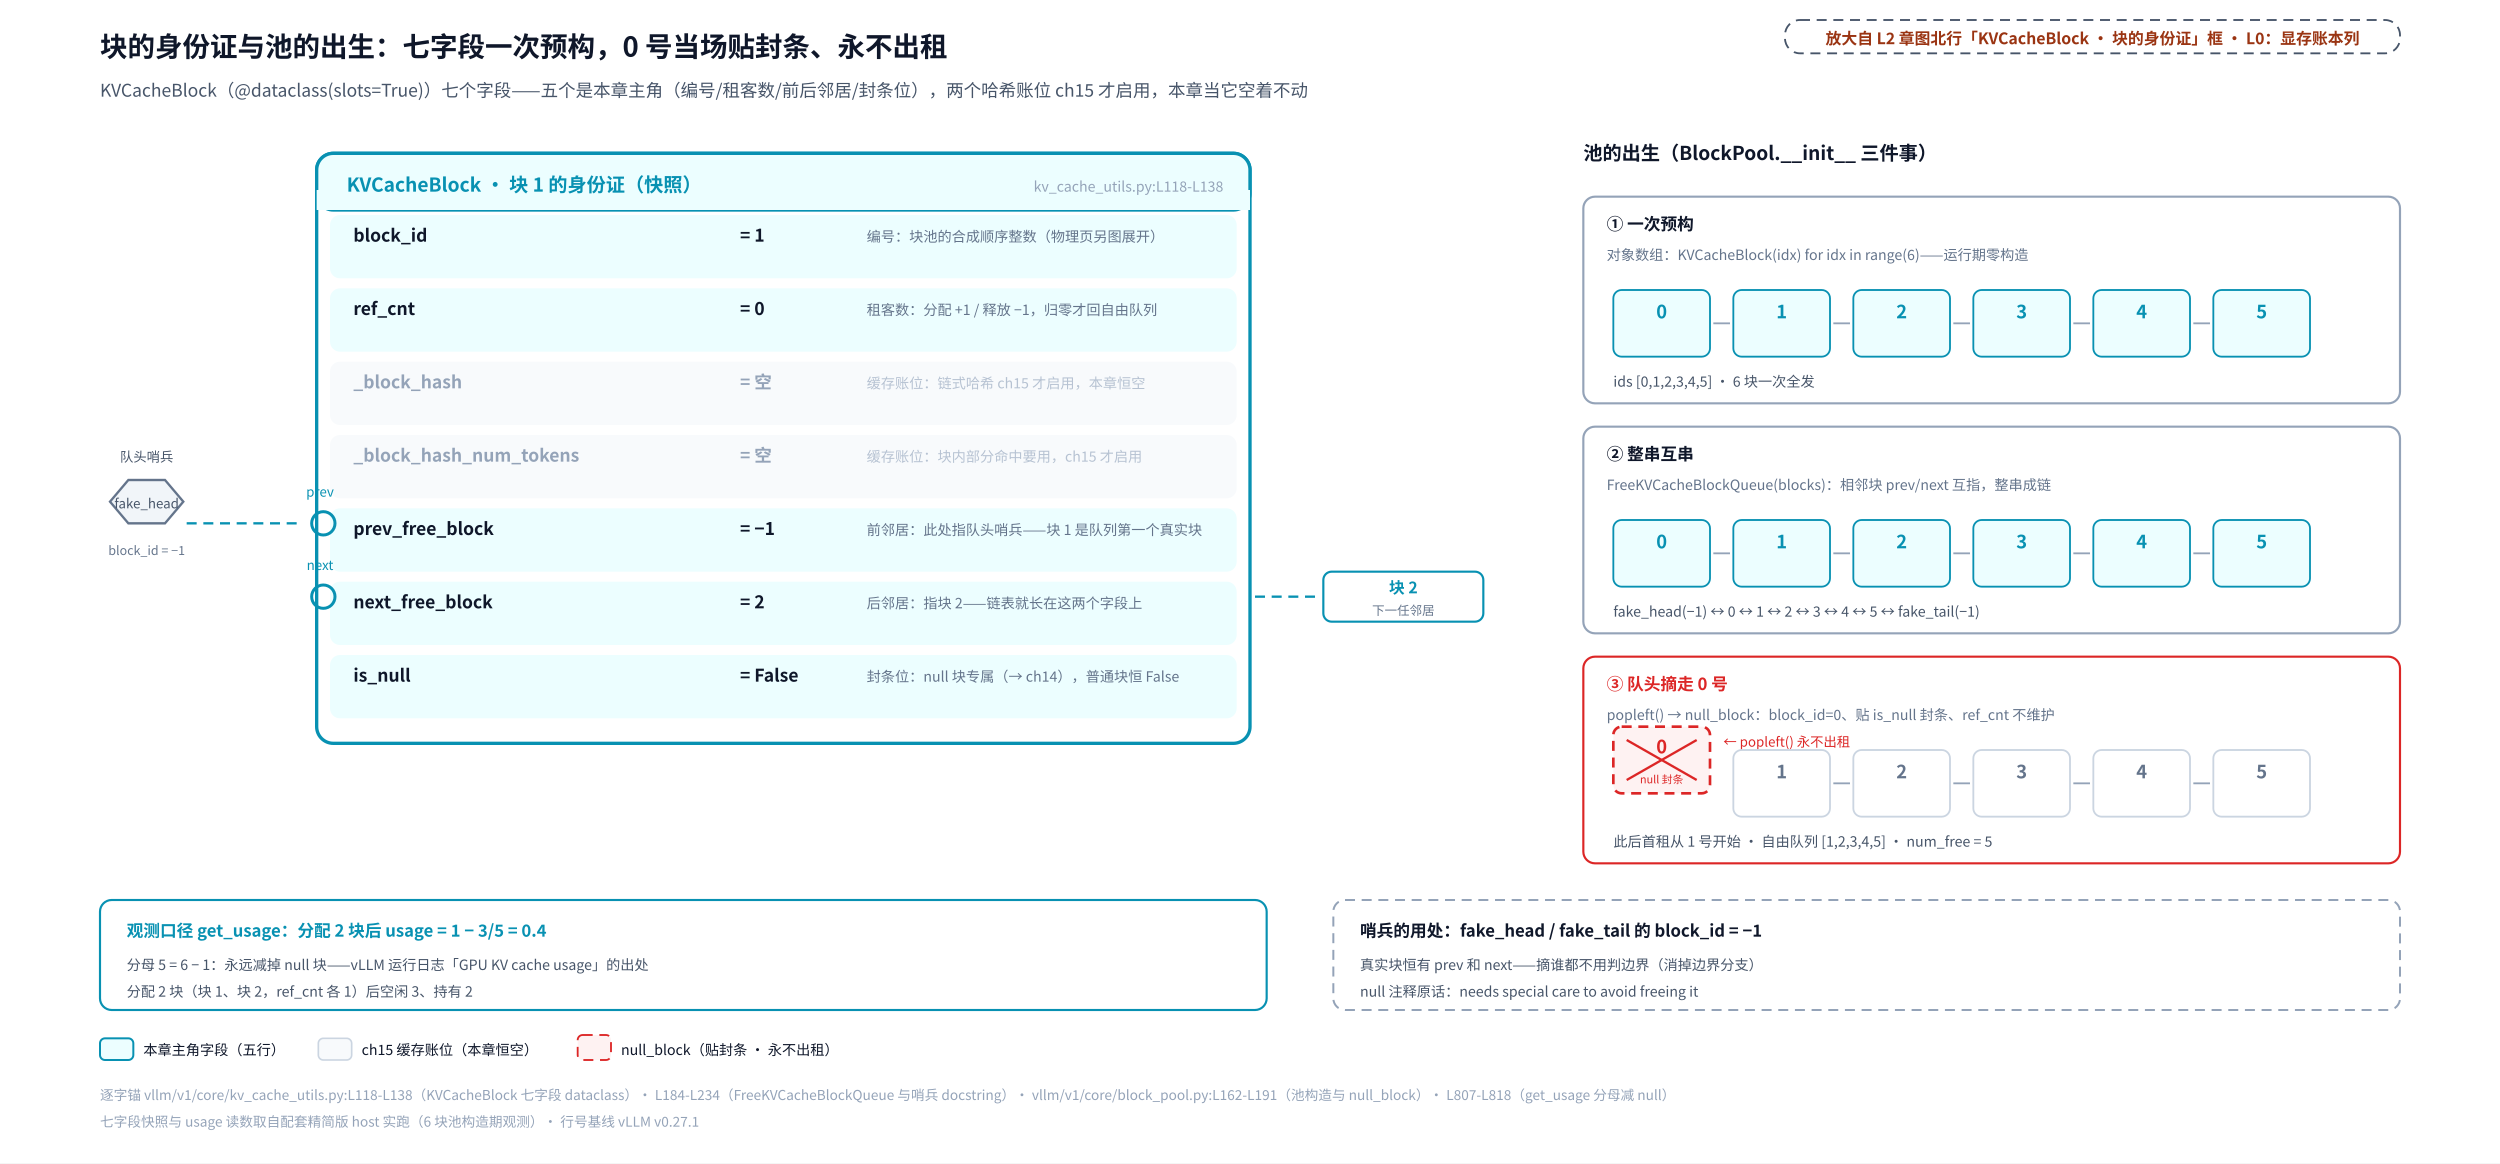
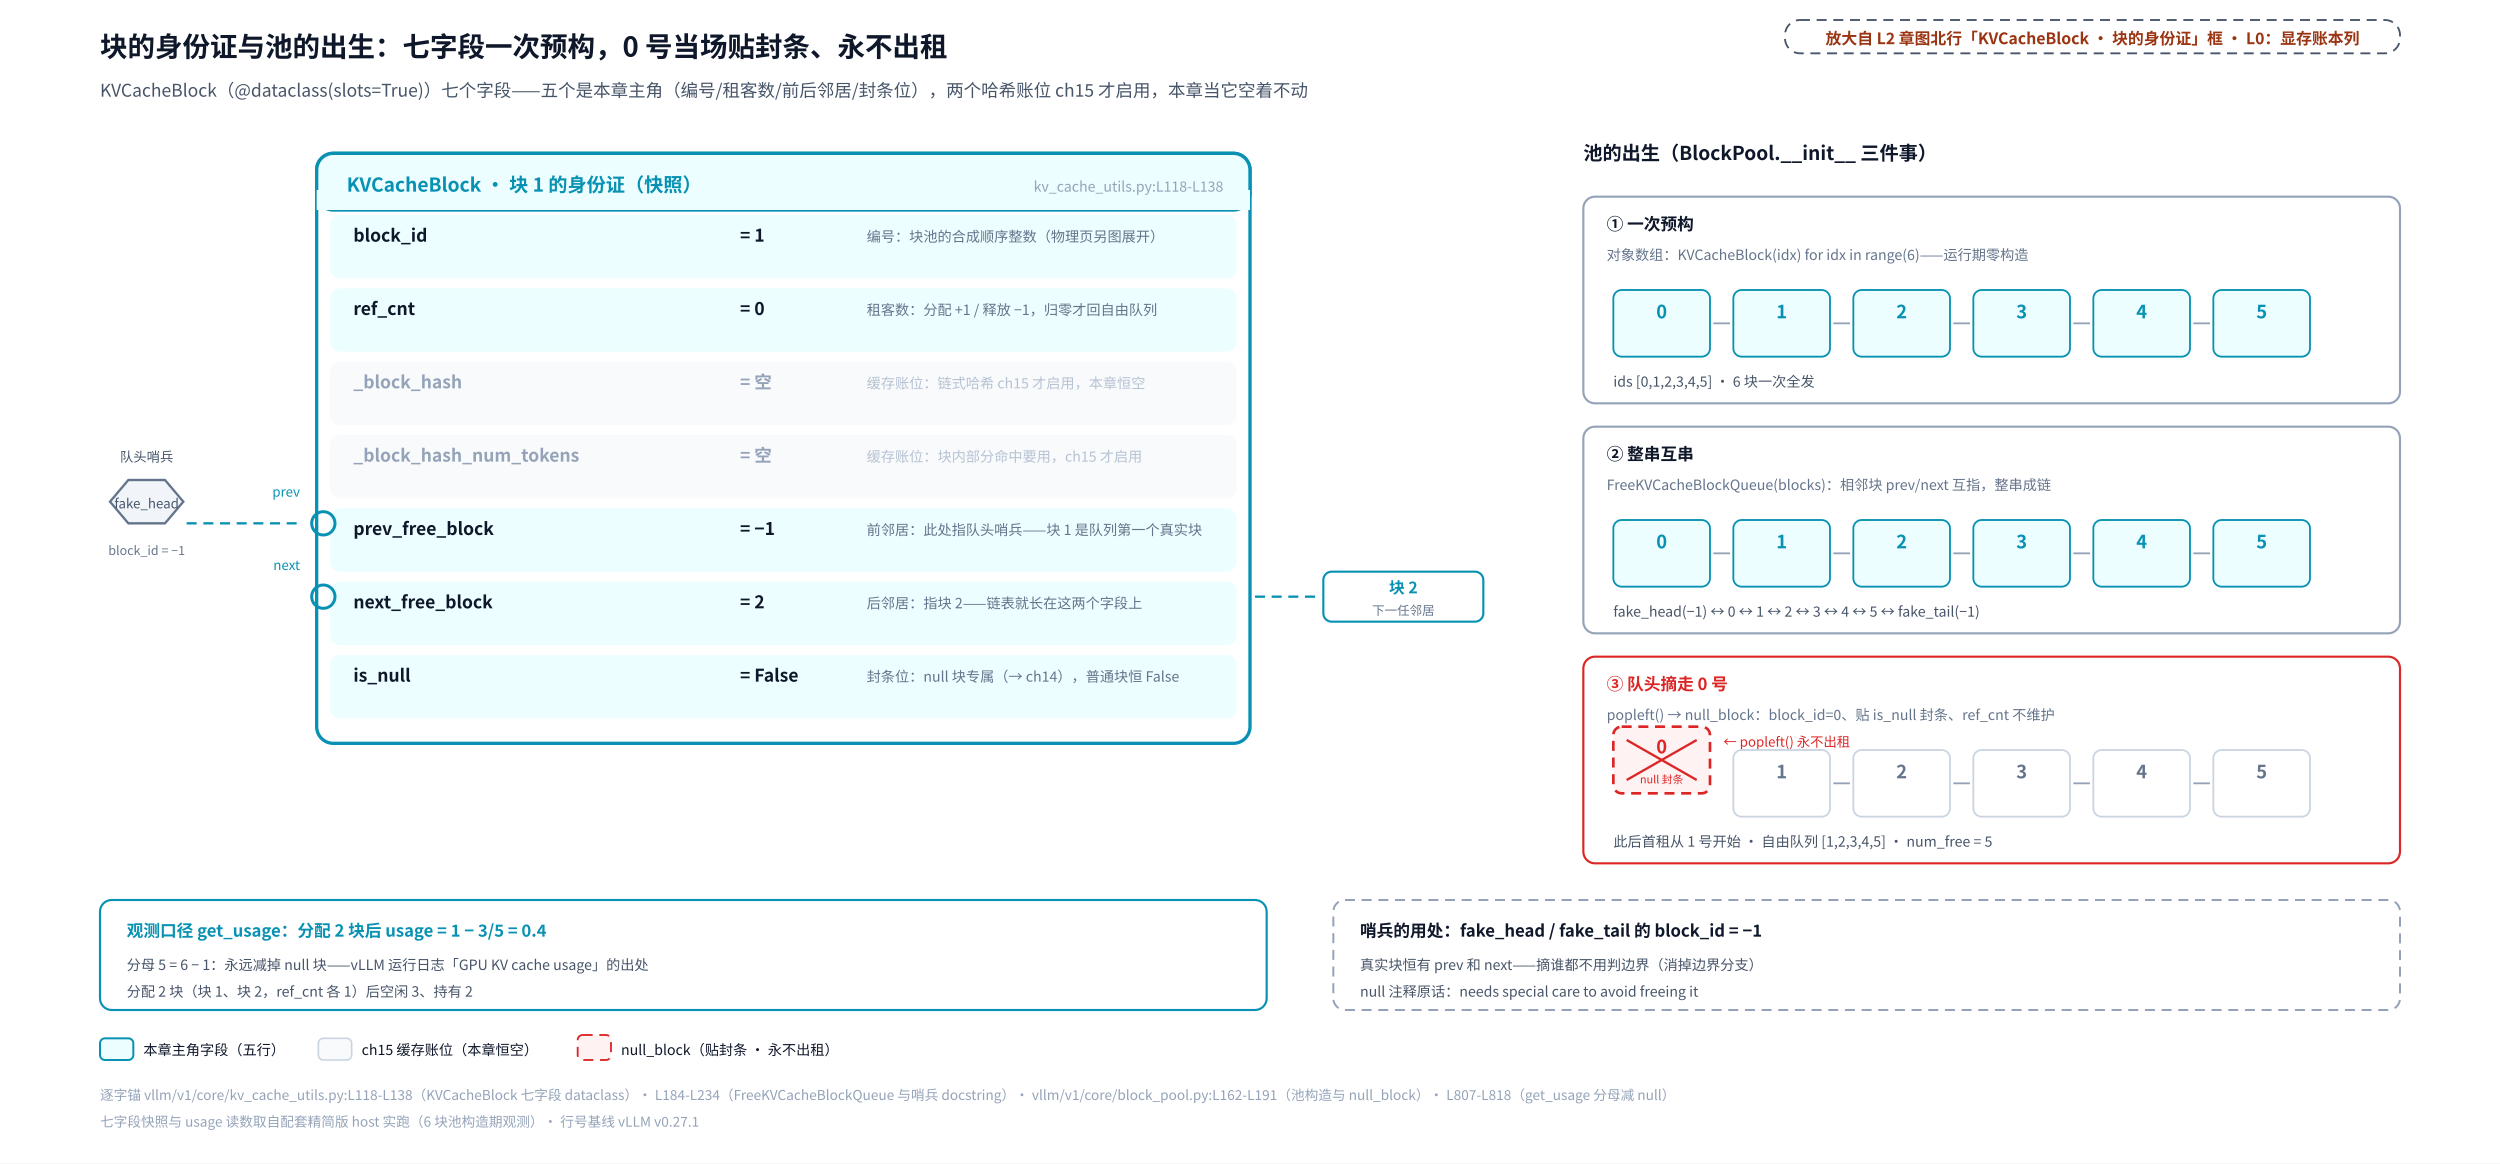
<svg xmlns="http://www.w3.org/2000/svg" viewBox="0 0 1500 698">
  <rect width="1500" height="698" fill="white" />
  <defs>
    <marker id="std" viewBox="0 0 10 6" refX="9" refY="3" markerWidth="6" markerHeight="4.2" orient="auto">
      <path d="M0,0 L10,3 L0,6 Z" fill="#475569" />
    </marker>
    <marker id="dn" viewBox="0 0 10 6" refX="9" refY="3" markerWidth="7" markerHeight="5" orient="auto">
      <path d="M0,0 L10,3 L0,6 Z" fill="#2563eb" />
    </marker>
    <marker id="up" viewBox="0 0 10 6" refX="9" refY="3" markerWidth="7" markerHeight="5" orient="auto">
      <path d="M0,0 L10,3 L0,6 Z" fill="#ea580c" />
    </marker>
    <marker id="ab" viewBox="0 0 10 6" refX="9" refY="3" markerWidth="7" markerHeight="5" orient="auto">
      <path d="M0,0 L10,3 L0,6 Z" fill="#dc2626" />
    </marker>
  </defs>
  <text x="60.0" y="34.0" font-family="Microsoft YaHei, SimHei, Noto Sans CJK SC, PingFang SC, sans-serif" font-size="16.5" fill="#0f172a" text-anchor="start" font-weight="bold">块的身份证与池的出生：七字段一次预构，0 号当场贴封条、永不出租</text>
  <text x="60.0" y="58.0" font-family="Microsoft YaHei, SimHei, Noto Sans CJK SC, PingFang SC, sans-serif" font-size="10.5" fill="#475569" text-anchor="start">KVCacheBlock（@dataclass(slots=True)）七个字段——五个是本章主角（编号/租客数/前后邻居/封条位），两个哈希账位 ch15 才启用，本章当它空着不动</text>
  <rect x="1071.0" y="12.0" width="369.0" height="20.0" rx="9" fill="#ffffff" stroke="#475569" stroke-width="1.1" stroke-dasharray="6,4" />
  <text x="1255.5" y="26.5" font-family="Microsoft YaHei, SimHei, Noto Sans CJK SC, PingFang SC, sans-serif" font-size="9.5" fill="#9a3412" text-anchor="middle" font-weight="bold">放大自 L2 章图北行「KVCacheBlock · 块的身份证」框 · L0：显存账本列</text>
  <rect x="190.0" y="92.0" width="560.0" height="354.0" rx="10" fill="#ffffff" stroke="#0891b2" stroke-width="2.0" />
  <rect x="190.0" y="92.0" width="560.0" height="34.0" rx="10" fill="#ecfeff" stroke="#0891b2" stroke-width="2.0" />
  <rect x="190.0" y="114.0" width="560.0" height="12.0" rx="0" fill="#ecfeff" stroke="none" stroke-width="0" />
  <text x="208.0" y="115.0" font-family="Microsoft YaHei, SimHei, Noto Sans CJK SC, PingFang SC, sans-serif" font-size="11.5" fill="#0891b2" text-anchor="start" font-weight="bold">KVCacheBlock · 块 1 的身份证（快照）</text>
  <text x="734.0" y="115.0" font-family="Microsoft YaHei, SimHei, Noto Sans CJK SC, PingFang SC, sans-serif" font-size="8.5" fill="#94a3b8" text-anchor="end">kv_cache_utils.py:L118-L138</text>
  <rect x="198.0" y="129.0" width="544.0" height="38.0" rx="6" fill="#ecfeff" stroke="none" stroke-width="0" />
  <text x="212.0" y="145.0" font-family="Microsoft YaHei, SimHei, Noto Sans CJK SC, PingFang SC, sans-serif" font-size="10.5" fill="#0f172a" text-anchor="start" font-weight="bold">block_id</text>
  <text x="444.0" y="145.0" font-family="Microsoft YaHei, SimHei, Noto Sans CJK SC, PingFang SC, sans-serif" font-size="10.5" fill="#0f172a" text-anchor="start" font-weight="bold">= 1</text>
  <text x="520.0" y="145.0" font-family="Microsoft YaHei, SimHei, Noto Sans CJK SC, PingFang SC, sans-serif" font-size="8.5" fill="#64748b" text-anchor="start">编号：块池的合成顺序整数（物理页另图展开）</text>
  <rect x="198.0" y="173.0" width="544.0" height="38.0" rx="6" fill="#ecfeff" stroke="none" stroke-width="0" />
  <text x="212.0" y="189.0" font-family="Microsoft YaHei, SimHei, Noto Sans CJK SC, PingFang SC, sans-serif" font-size="10.5" fill="#0f172a" text-anchor="start" font-weight="bold">ref_cnt</text>
  <text x="444.0" y="189.0" font-family="Microsoft YaHei, SimHei, Noto Sans CJK SC, PingFang SC, sans-serif" font-size="10.5" fill="#0f172a" text-anchor="start" font-weight="bold">= 0</text>
  <text x="520.0" y="189.0" font-family="Microsoft YaHei, SimHei, Noto Sans CJK SC, PingFang SC, sans-serif" font-size="8.5" fill="#64748b" text-anchor="start">租客数：分配 +1 / 释放 −1，归零才回自由队列</text>
  <rect x="198.0" y="217.0" width="544.0" height="38.0" rx="6" fill="#f8fafc" stroke="none" stroke-width="0" />
  <text x="212.0" y="233.0" font-family="Microsoft YaHei, SimHei, Noto Sans CJK SC, PingFang SC, sans-serif" font-size="10.5" fill="#94a3b8" text-anchor="start" font-weight="bold">_block_hash</text>
  <text x="444.0" y="233.0" font-family="Microsoft YaHei, SimHei, Noto Sans CJK SC, PingFang SC, sans-serif" font-size="10.5" fill="#94a3b8" text-anchor="start" font-weight="bold">= 空</text>
  <text x="520.0" y="233.0" font-family="Microsoft YaHei, SimHei, Noto Sans CJK SC, PingFang SC, sans-serif" font-size="8.5" fill="#b6c2d2" text-anchor="start">缓存账位：链式哈希 ch15 才启用，本章恒空</text>
  <rect x="198.0" y="261.0" width="544.0" height="38.0" rx="6" fill="#f8fafc" stroke="none" stroke-width="0" />
  <text x="212.0" y="277.0" font-family="Microsoft YaHei, SimHei, Noto Sans CJK SC, PingFang SC, sans-serif" font-size="10.5" fill="#94a3b8" text-anchor="start" font-weight="bold">_block_hash_num_tokens</text>
  <text x="444.0" y="277.0" font-family="Microsoft YaHei, SimHei, Noto Sans CJK SC, PingFang SC, sans-serif" font-size="10.5" fill="#94a3b8" text-anchor="start" font-weight="bold">= 空</text>
  <text x="520.0" y="277.0" font-family="Microsoft YaHei, SimHei, Noto Sans CJK SC, PingFang SC, sans-serif" font-size="8.5" fill="#b6c2d2" text-anchor="start">缓存账位：块内部分命中要用，ch15 才启用</text>
  <rect x="198.0" y="305.0" width="544.0" height="38.0" rx="6" fill="#ecfeff" stroke="none" stroke-width="0" />
  <text x="212.0" y="321.0" font-family="Microsoft YaHei, SimHei, Noto Sans CJK SC, PingFang SC, sans-serif" font-size="10.5" fill="#0f172a" text-anchor="start" font-weight="bold">prev_free_block</text>
  <text x="444.0" y="321.0" font-family="Microsoft YaHei, SimHei, Noto Sans CJK SC, PingFang SC, sans-serif" font-size="10.5" fill="#0f172a" text-anchor="start" font-weight="bold">= −1</text>
  <text x="520.0" y="321.0" font-family="Microsoft YaHei, SimHei, Noto Sans CJK SC, PingFang SC, sans-serif" font-size="8.5" fill="#64748b" text-anchor="start">前邻居：此处指队头哨兵——块 1 是队列第一个真实块</text>
  <rect x="198.0" y="349.0" width="544.0" height="38.0" rx="6" fill="#ecfeff" stroke="none" stroke-width="0" />
  <text x="212.0" y="365.0" font-family="Microsoft YaHei, SimHei, Noto Sans CJK SC, PingFang SC, sans-serif" font-size="10.5" fill="#0f172a" text-anchor="start" font-weight="bold">next_free_block</text>
  <text x="444.0" y="365.0" font-family="Microsoft YaHei, SimHei, Noto Sans CJK SC, PingFang SC, sans-serif" font-size="10.5" fill="#0f172a" text-anchor="start" font-weight="bold">= 2</text>
  <text x="520.0" y="365.0" font-family="Microsoft YaHei, SimHei, Noto Sans CJK SC, PingFang SC, sans-serif" font-size="8.5" fill="#64748b" text-anchor="start">后邻居：指块 2——链表就长在这两个字段上</text>
  <rect x="198.0" y="393.0" width="544.0" height="38.0" rx="6" fill="#ecfeff" stroke="none" stroke-width="0" />
  <text x="212.0" y="409.0" font-family="Microsoft YaHei, SimHei, Noto Sans CJK SC, PingFang SC, sans-serif" font-size="10.5" fill="#0f172a" text-anchor="start" font-weight="bold">is_null</text>
  <text x="444.0" y="409.0" font-family="Microsoft YaHei, SimHei, Noto Sans CJK SC, PingFang SC, sans-serif" font-size="10.5" fill="#0f172a" text-anchor="start" font-weight="bold">= False</text>
  <text x="520.0" y="409.0" font-family="Microsoft YaHei, SimHei, Noto Sans CJK SC, PingFang SC, sans-serif" font-size="8.5" fill="#64748b" text-anchor="start">封条位：null 块专属（→ ch14），普通块恒 False</text>
  <circle cx="194.0" cy="314.0" r="7.0" fill="none" stroke="#0891b2" stroke-width="1.8" />
-   <text x="192.0" y="298.0" font-family="Microsoft YaHei, SimHei, Noto Sans CJK SC, PingFang SC, sans-serif" font-size="8" fill="#0891b2" text-anchor="middle">prev</text>
+   <text x="180.0" y="298.0" font-family="Microsoft YaHei, SimHei, Noto Sans CJK SC, PingFang SC, sans-serif" font-size="8" fill="#0891b2" text-anchor="end">prev</text>
  <circle cx="194.0" cy="358.0" r="7.0" fill="none" stroke="#0891b2" stroke-width="1.8" />
-   <text x="192.0" y="342.0" font-family="Microsoft YaHei, SimHei, Noto Sans CJK SC, PingFang SC, sans-serif" font-size="8" fill="#0891b2" text-anchor="middle">next</text>
+   <text x="180.0" y="342.0" font-family="Microsoft YaHei, SimHei, Noto Sans CJK SC, PingFang SC, sans-serif" font-size="8" fill="#0891b2" text-anchor="end">next</text>
  <path d="M112.0,314.0 L180.0,314.0" fill="none" stroke="#0891b2" stroke-width="1.4" stroke-dasharray="6,4" />
  <polygon points="66.0,301.0 77.0,314.0 99.0,314.0 110.0,301.0 99.0,288.0 77.0,288.0" fill="#f1f5f9" stroke="#64748b" stroke-width="1.4" />
  <text x="88.0" y="305.0" font-family="Microsoft YaHei, SimHei, Noto Sans CJK SC, PingFang SC, sans-serif" font-size="8" fill="#475569" text-anchor="middle">fake_head</text>
  <text x="88.0" y="333.0" font-family="Microsoft YaHei, SimHei, Noto Sans CJK SC, PingFang SC, sans-serif" font-size="7.5" fill="#64748b" text-anchor="middle">block_id = −1</text>
  <text x="88.0" y="277.0" font-family="Microsoft YaHei, SimHei, Noto Sans CJK SC, PingFang SC, sans-serif" font-size="8" fill="#475569" text-anchor="middle">队头哨兵</text>
  <path d="M753.0,358.0 L791.0,358.0" fill="none" stroke="#0891b2" stroke-width="1.4" stroke-dasharray="6,4" />
  <rect x="794.0" y="343.0" width="96.0" height="30.0" rx="5" fill="#ffffff" stroke="#0891b2" stroke-width="1.3" />
  <text x="842.0" y="356.0" font-family="Microsoft YaHei, SimHei, Noto Sans CJK SC, PingFang SC, sans-serif" font-size="9.5" fill="#0891b2" text-anchor="middle" font-weight="bold">块 2</text>
  <text x="842.0" y="369.0" font-family="Microsoft YaHei, SimHei, Noto Sans CJK SC, PingFang SC, sans-serif" font-size="7.5" fill="#64748b" text-anchor="middle">下一任邻居</text>
  <text x="950.0" y="96.0" font-family="Microsoft YaHei, SimHei, Noto Sans CJK SC, PingFang SC, sans-serif" font-size="11.5" fill="#0f172a" text-anchor="start" font-weight="bold">池的出生（BlockPool.__init__ 三件事）</text>
  <rect x="950.0" y="118.0" width="490.0" height="124.0" rx="7" fill="#ffffff" stroke="#94a3b8" stroke-width="1.3" />
  <text x="964.0" y="138.0" font-family="Microsoft YaHei, SimHei, Noto Sans CJK SC, PingFang SC, sans-serif" font-size="10" fill="#0f172a" text-anchor="start" font-weight="bold">① 一次预构</text>
  <text x="964.0" y="156.0" font-family="Microsoft YaHei, SimHei, Noto Sans CJK SC, PingFang SC, sans-serif" font-size="8.5" fill="#64748b" text-anchor="start">对象数组：KVCacheBlock(idx) for idx in range(6)——运行期零构造</text>
  <rect x="968.0" y="174.0" width="58.0" height="40.0" rx="5" fill="#ecfeff" stroke="#0891b2" stroke-width="1.1" />
  <text x="997.0" y="191.0" font-family="Microsoft YaHei, SimHei, Noto Sans CJK SC, PingFang SC, sans-serif" font-size="11" fill="#0891b2" text-anchor="middle" font-weight="bold">0</text>
  <line x1="1028.0" y1="194.0" x2="1038.0" y2="194.0" stroke="#94a3b8" stroke-width="1.1" />
  <rect x="1040.0" y="174.0" width="58.0" height="40.0" rx="5" fill="#ecfeff" stroke="#0891b2" stroke-width="1.1" />
  <text x="1069.0" y="191.0" font-family="Microsoft YaHei, SimHei, Noto Sans CJK SC, PingFang SC, sans-serif" font-size="11" fill="#0891b2" text-anchor="middle" font-weight="bold">1</text>
  <line x1="1100.0" y1="194.0" x2="1110.0" y2="194.0" stroke="#94a3b8" stroke-width="1.1" />
  <rect x="1112.0" y="174.0" width="58.0" height="40.0" rx="5" fill="#ecfeff" stroke="#0891b2" stroke-width="1.1" />
  <text x="1141.0" y="191.0" font-family="Microsoft YaHei, SimHei, Noto Sans CJK SC, PingFang SC, sans-serif" font-size="11" fill="#0891b2" text-anchor="middle" font-weight="bold">2</text>
  <line x1="1172.0" y1="194.0" x2="1182.0" y2="194.0" stroke="#94a3b8" stroke-width="1.1" />
  <rect x="1184.0" y="174.0" width="58.0" height="40.0" rx="5" fill="#ecfeff" stroke="#0891b2" stroke-width="1.1" />
  <text x="1213.0" y="191.0" font-family="Microsoft YaHei, SimHei, Noto Sans CJK SC, PingFang SC, sans-serif" font-size="11" fill="#0891b2" text-anchor="middle" font-weight="bold">3</text>
  <line x1="1244.0" y1="194.0" x2="1254.0" y2="194.0" stroke="#94a3b8" stroke-width="1.1" />
  <rect x="1256.0" y="174.0" width="58.0" height="40.0" rx="5" fill="#ecfeff" stroke="#0891b2" stroke-width="1.1" />
  <text x="1285.0" y="191.0" font-family="Microsoft YaHei, SimHei, Noto Sans CJK SC, PingFang SC, sans-serif" font-size="11" fill="#0891b2" text-anchor="middle" font-weight="bold">4</text>
  <line x1="1316.0" y1="194.0" x2="1326.0" y2="194.0" stroke="#94a3b8" stroke-width="1.1" />
  <rect x="1328.0" y="174.0" width="58.0" height="40.0" rx="5" fill="#ecfeff" stroke="#0891b2" stroke-width="1.1" />
  <text x="1357.0" y="191.0" font-family="Microsoft YaHei, SimHei, Noto Sans CJK SC, PingFang SC, sans-serif" font-size="11" fill="#0891b2" text-anchor="middle" font-weight="bold">5</text>
  <text x="968.0" y="232.0" font-family="Microsoft YaHei, SimHei, Noto Sans CJK SC, PingFang SC, sans-serif" font-size="8.5" fill="#475569" text-anchor="start">ids [0,1,2,3,4,5] · 6 块一次全发</text>
  <rect x="950.0" y="256.0" width="490.0" height="124.0" rx="7" fill="#ffffff" stroke="#94a3b8" stroke-width="1.3" />
  <text x="964.0" y="276.0" font-family="Microsoft YaHei, SimHei, Noto Sans CJK SC, PingFang SC, sans-serif" font-size="10" fill="#0f172a" text-anchor="start" font-weight="bold">② 整串互串</text>
  <text x="964.0" y="294.0" font-family="Microsoft YaHei, SimHei, Noto Sans CJK SC, PingFang SC, sans-serif" font-size="8.5" fill="#64748b" text-anchor="start">FreeKVCacheBlockQueue(blocks)：相邻块 prev/next 互指，整串成链</text>
  <rect x="968.0" y="312.0" width="58.0" height="40.0" rx="5" fill="#ecfeff" stroke="#0891b2" stroke-width="1.1" />
  <text x="997.0" y="329.0" font-family="Microsoft YaHei, SimHei, Noto Sans CJK SC, PingFang SC, sans-serif" font-size="11" fill="#0891b2" text-anchor="middle" font-weight="bold">0</text>
  <line x1="1028.0" y1="332.0" x2="1038.0" y2="332.0" stroke="#94a3b8" stroke-width="1.1" />
  <rect x="1040.0" y="312.0" width="58.0" height="40.0" rx="5" fill="#ecfeff" stroke="#0891b2" stroke-width="1.1" />
  <text x="1069.0" y="329.0" font-family="Microsoft YaHei, SimHei, Noto Sans CJK SC, PingFang SC, sans-serif" font-size="11" fill="#0891b2" text-anchor="middle" font-weight="bold">1</text>
  <line x1="1100.0" y1="332.0" x2="1110.0" y2="332.0" stroke="#94a3b8" stroke-width="1.1" />
  <rect x="1112.0" y="312.0" width="58.0" height="40.0" rx="5" fill="#ecfeff" stroke="#0891b2" stroke-width="1.1" />
  <text x="1141.0" y="329.0" font-family="Microsoft YaHei, SimHei, Noto Sans CJK SC, PingFang SC, sans-serif" font-size="11" fill="#0891b2" text-anchor="middle" font-weight="bold">2</text>
  <line x1="1172.0" y1="332.0" x2="1182.0" y2="332.0" stroke="#94a3b8" stroke-width="1.1" />
  <rect x="1184.0" y="312.0" width="58.0" height="40.0" rx="5" fill="#ecfeff" stroke="#0891b2" stroke-width="1.1" />
  <text x="1213.0" y="329.0" font-family="Microsoft YaHei, SimHei, Noto Sans CJK SC, PingFang SC, sans-serif" font-size="11" fill="#0891b2" text-anchor="middle" font-weight="bold">3</text>
  <line x1="1244.0" y1="332.0" x2="1254.0" y2="332.0" stroke="#94a3b8" stroke-width="1.1" />
  <rect x="1256.0" y="312.0" width="58.0" height="40.0" rx="5" fill="#ecfeff" stroke="#0891b2" stroke-width="1.1" />
  <text x="1285.0" y="329.0" font-family="Microsoft YaHei, SimHei, Noto Sans CJK SC, PingFang SC, sans-serif" font-size="11" fill="#0891b2" text-anchor="middle" font-weight="bold">4</text>
  <line x1="1316.0" y1="332.0" x2="1326.0" y2="332.0" stroke="#94a3b8" stroke-width="1.1" />
  <rect x="1328.0" y="312.0" width="58.0" height="40.0" rx="5" fill="#ecfeff" stroke="#0891b2" stroke-width="1.1" />
  <text x="1357.0" y="329.0" font-family="Microsoft YaHei, SimHei, Noto Sans CJK SC, PingFang SC, sans-serif" font-size="11" fill="#0891b2" text-anchor="middle" font-weight="bold">5</text>
  <text x="968.0" y="370.0" font-family="Microsoft YaHei, SimHei, Noto Sans CJK SC, PingFang SC, sans-serif" font-size="8.5" fill="#475569" text-anchor="start">fake_head(−1) ↔ 0 ↔ 1 ↔ 2 ↔ 3 ↔ 4 ↔ 5 ↔ fake_tail(−1)</text>
  <rect x="950.0" y="394.0" width="490.0" height="124.0" rx="7" fill="#ffffff" stroke="#dc2626" stroke-width="1.3" />
  <text x="964.0" y="414.0" font-family="Microsoft YaHei, SimHei, Noto Sans CJK SC, PingFang SC, sans-serif" font-size="10" fill="#dc2626" text-anchor="start" font-weight="bold">③ 队头摘走 0 号</text>
  <text x="964.0" y="432.0" font-family="Microsoft YaHei, SimHei, Noto Sans CJK SC, PingFang SC, sans-serif" font-size="8.5" fill="#64748b" text-anchor="start">popleft() → null_block：block_id=0、贴 is_null 封条、ref_cnt 不维护</text>
  <rect x="968.0" y="436.0" width="58.0" height="40.0" rx="5" fill="#fef2f2" stroke="#dc2626" stroke-width="1.6" stroke-dasharray="6,4" />
  <line x1="976.0" y1="444.0" x2="1018.0" y2="468.0" stroke="#dc2626" stroke-width="1.4" />
  <line x1="976.0" y1="468.0" x2="1018.0" y2="444.0" stroke="#dc2626" stroke-width="1.4" />
  <text x="997.0" y="452.0" font-family="Microsoft YaHei, SimHei, Noto Sans CJK SC, PingFang SC, sans-serif" font-size="11" fill="#dc2626" text-anchor="middle" font-weight="bold">0</text>
  <text x="997.0" y="470.0" font-family="Microsoft YaHei, SimHei, Noto Sans CJK SC, PingFang SC, sans-serif" font-size="6.5" fill="#dc2626" text-anchor="middle">null 封条</text>
  <text x="1034.0" y="448.0" font-family="Microsoft YaHei, SimHei, Noto Sans CJK SC, PingFang SC, sans-serif" font-size="8" fill="#dc2626" text-anchor="start">← popleft() 永不出租</text>
  <rect x="1040.0" y="450.0" width="58.0" height="40.0" rx="5" fill="#ffffff" stroke="#cbd5e1" stroke-width="1.1" />
  <text x="1069.0" y="467.0" font-family="Microsoft YaHei, SimHei, Noto Sans CJK SC, PingFang SC, sans-serif" font-size="11" fill="#64748b" text-anchor="middle" font-weight="bold">1</text>
  <line x1="1100.0" y1="470.0" x2="1110.0" y2="470.0" stroke="#94a3b8" stroke-width="1.1" />
  <rect x="1112.0" y="450.0" width="58.0" height="40.0" rx="5" fill="#ffffff" stroke="#cbd5e1" stroke-width="1.1" />
  <text x="1141.0" y="467.0" font-family="Microsoft YaHei, SimHei, Noto Sans CJK SC, PingFang SC, sans-serif" font-size="11" fill="#64748b" text-anchor="middle" font-weight="bold">2</text>
  <line x1="1172.0" y1="470.0" x2="1182.0" y2="470.0" stroke="#94a3b8" stroke-width="1.1" />
  <rect x="1184.0" y="450.0" width="58.0" height="40.0" rx="5" fill="#ffffff" stroke="#cbd5e1" stroke-width="1.1" />
  <text x="1213.0" y="467.0" font-family="Microsoft YaHei, SimHei, Noto Sans CJK SC, PingFang SC, sans-serif" font-size="11" fill="#64748b" text-anchor="middle" font-weight="bold">3</text>
  <line x1="1244.0" y1="470.0" x2="1254.0" y2="470.0" stroke="#94a3b8" stroke-width="1.1" />
  <rect x="1256.0" y="450.0" width="58.0" height="40.0" rx="5" fill="#ffffff" stroke="#cbd5e1" stroke-width="1.1" />
  <text x="1285.0" y="467.0" font-family="Microsoft YaHei, SimHei, Noto Sans CJK SC, PingFang SC, sans-serif" font-size="11" fill="#64748b" text-anchor="middle" font-weight="bold">4</text>
  <line x1="1316.0" y1="470.0" x2="1326.0" y2="470.0" stroke="#94a3b8" stroke-width="1.1" />
  <rect x="1328.0" y="450.0" width="58.0" height="40.0" rx="5" fill="#ffffff" stroke="#cbd5e1" stroke-width="1.1" />
  <text x="1357.0" y="467.0" font-family="Microsoft YaHei, SimHei, Noto Sans CJK SC, PingFang SC, sans-serif" font-size="11" fill="#64748b" text-anchor="middle" font-weight="bold">5</text>
  <text x="968.0" y="508.0" font-family="Microsoft YaHei, SimHei, Noto Sans CJK SC, PingFang SC, sans-serif" font-size="8.5" fill="#475569" text-anchor="start">此后首租从 1 号开始 · 自由队列 [1,2,3,4,5] · num_free = 5</text>
  <rect x="60.0" y="540.0" width="700.0" height="66.0" rx="7" fill="#ffffff" stroke="#0891b2" stroke-width="1.3" />
  <text x="76.0" y="562.0" font-family="Microsoft YaHei, SimHei, Noto Sans CJK SC, PingFang SC, sans-serif" font-size="10" fill="#0891b2" text-anchor="start" font-weight="bold">观测口径 get_usage：分配 2 块后 usage = 1 − 3/5 = 0.4</text>
  <text x="76.0" y="582.0" font-family="Microsoft YaHei, SimHei, Noto Sans CJK SC, PingFang SC, sans-serif" font-size="8.5" fill="#475569" text-anchor="start">分母 5 = 6 − 1：永远减掉 null 块——vLLM 运行日志「GPU KV cache usage」的出处</text>
  <text x="76.0" y="598.0" font-family="Microsoft YaHei, SimHei, Noto Sans CJK SC, PingFang SC, sans-serif" font-size="8.5" fill="#475569" text-anchor="start">分配 2 块（块 1、块 2，ref_cnt 各 1）后空闲 3、持有 2</text>
  <rect x="800.0" y="540.0" width="640.0" height="66.0" rx="7" fill="#ffffff" stroke="#94a3b8" stroke-width="1.2" stroke-dasharray="6,4" />
  <text x="816.0" y="562.0" font-family="Microsoft YaHei, SimHei, Noto Sans CJK SC, PingFang SC, sans-serif" font-size="10" fill="#0f172a" text-anchor="start" font-weight="bold">哨兵的用处：fake_head / fake_tail 的 block_id = −1</text>
  <text x="816.0" y="582.0" font-family="Microsoft YaHei, SimHei, Noto Sans CJK SC, PingFang SC, sans-serif" font-size="8.5" fill="#475569" text-anchor="start">真实块恒有 prev 和 next——摘谁都不用判边界（消掉边界分支）</text>
  <text x="816.0" y="598.0" font-family="Microsoft YaHei, SimHei, Noto Sans CJK SC, PingFang SC, sans-serif" font-size="8.5" fill="#475569" text-anchor="start">null 注释原话：needs special care to avoid freeing it</text>
  <rect x="60.0" y="623.0" width="20.0" height="13.0" rx="3" fill="#ecfeff" stroke="#0891b2" stroke-width="1.2" />
  <text x="86.0" y="633.0" font-family="Microsoft YaHei, SimHei, Noto Sans CJK SC, PingFang SC, sans-serif" font-size="8.5" fill="#0f172a" text-anchor="start">本章主角字段（五行）</text>
  <rect x="191.0" y="623.0" width="20.0" height="13.0" rx="3" fill="#f8fafc" stroke="#cbd5e1" stroke-width="1.0" />
  <text x="217.0" y="633.0" font-family="Microsoft YaHei, SimHei, Noto Sans CJK SC, PingFang SC, sans-serif" font-size="8.5" fill="#0f172a" text-anchor="start">ch15 缓存账位（本章恒空）</text>
  <rect x="346.6" y="621.0" width="20.0" height="15.0" rx="3" fill="#fef2f2" stroke="#dc2626" stroke-width="1.1" stroke-dasharray="6,4" />
  <text x="372.6" y="633.0" font-family="Microsoft YaHei, SimHei, Noto Sans CJK SC, PingFang SC, sans-serif" font-size="8.5" fill="#0f172a" text-anchor="start">null_block（贴封条 · 永不出租）</text>
  <text x="60.0" y="660.0" font-family="Microsoft YaHei, SimHei, Noto Sans CJK SC, PingFang SC, sans-serif" font-size="8.2" fill="#94a3b8" text-anchor="start">逐字锚 vllm/v1/core/kv_cache_utils.py:L118-L138（KVCacheBlock 七字段 dataclass）· L184-L234（FreeKVCacheBlockQueue 与哨兵 docstring）· vllm/v1/core/block_pool.py:L162-L191（池构造与 null_block）· L807-L818（get_usage 分母减 null）</text>
  <text x="60.0" y="676.0" font-family="Microsoft YaHei, SimHei, Noto Sans CJK SC, PingFang SC, sans-serif" font-size="8.2" fill="#94a3b8" text-anchor="start">七字段快照与 usage 读数取自配套精简版 host 实跑（6 块池构造期观测）· 行号基线 vLLM v0.27.1</text>
</svg>
